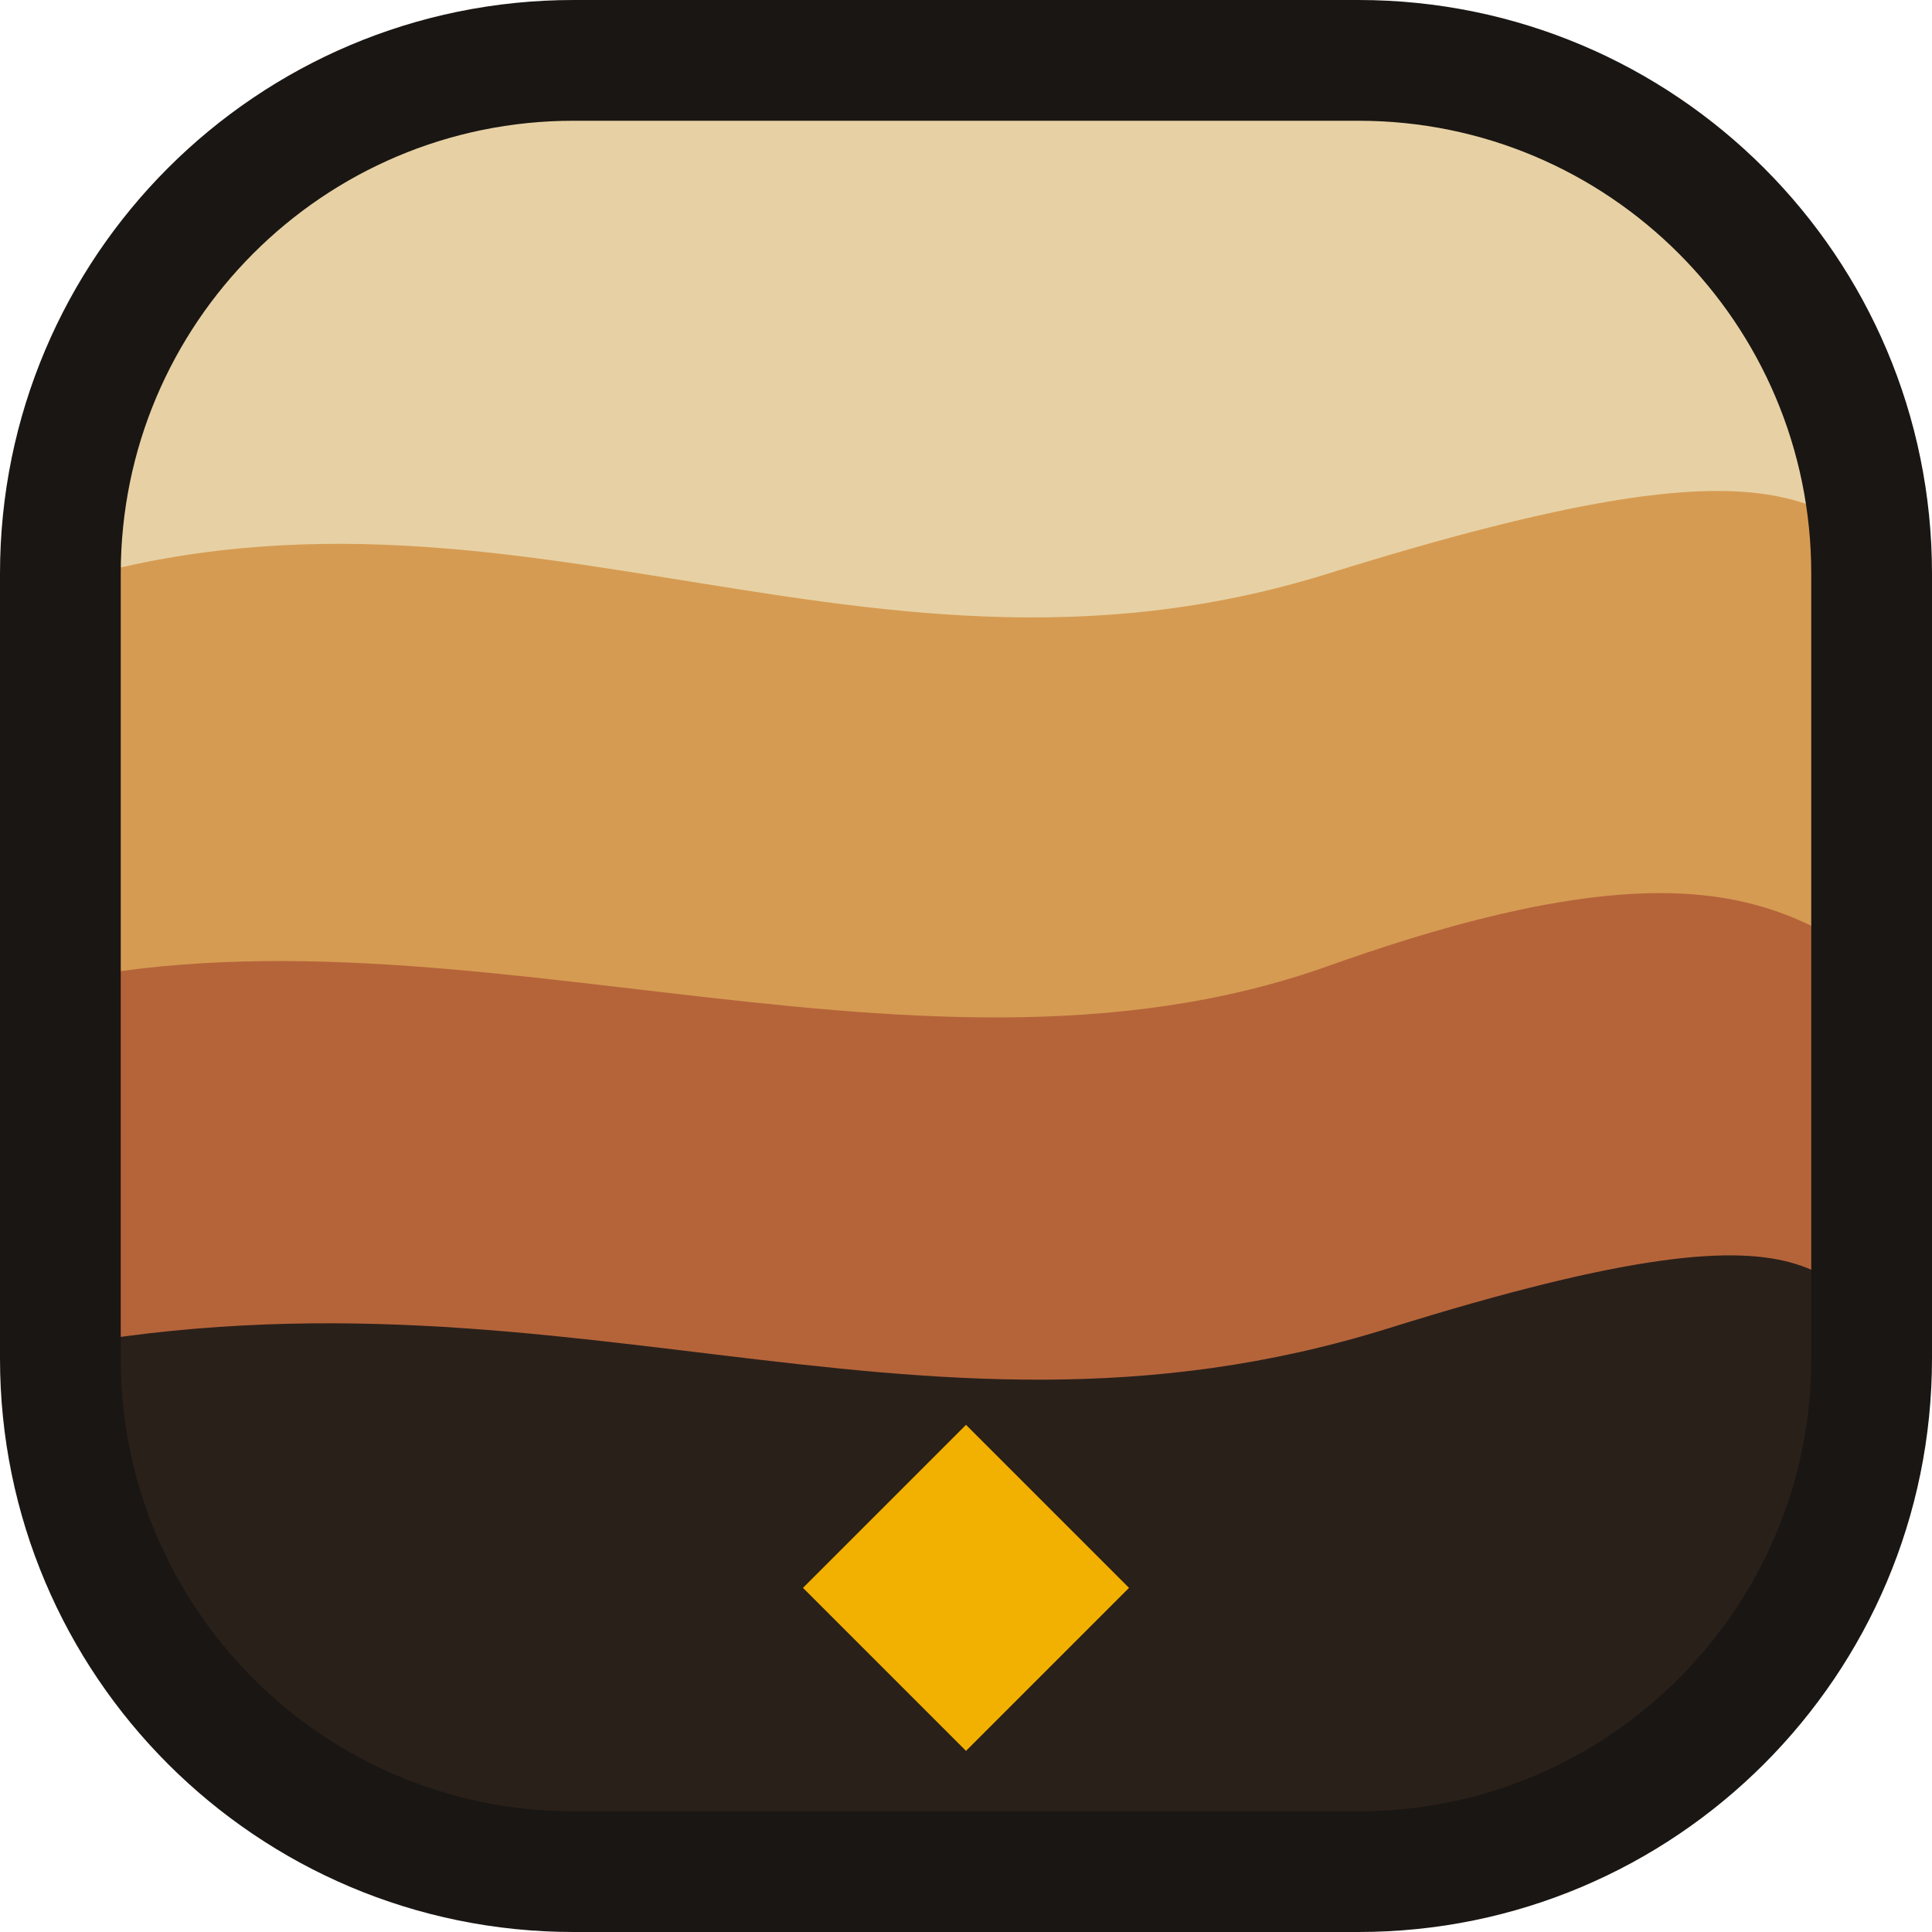
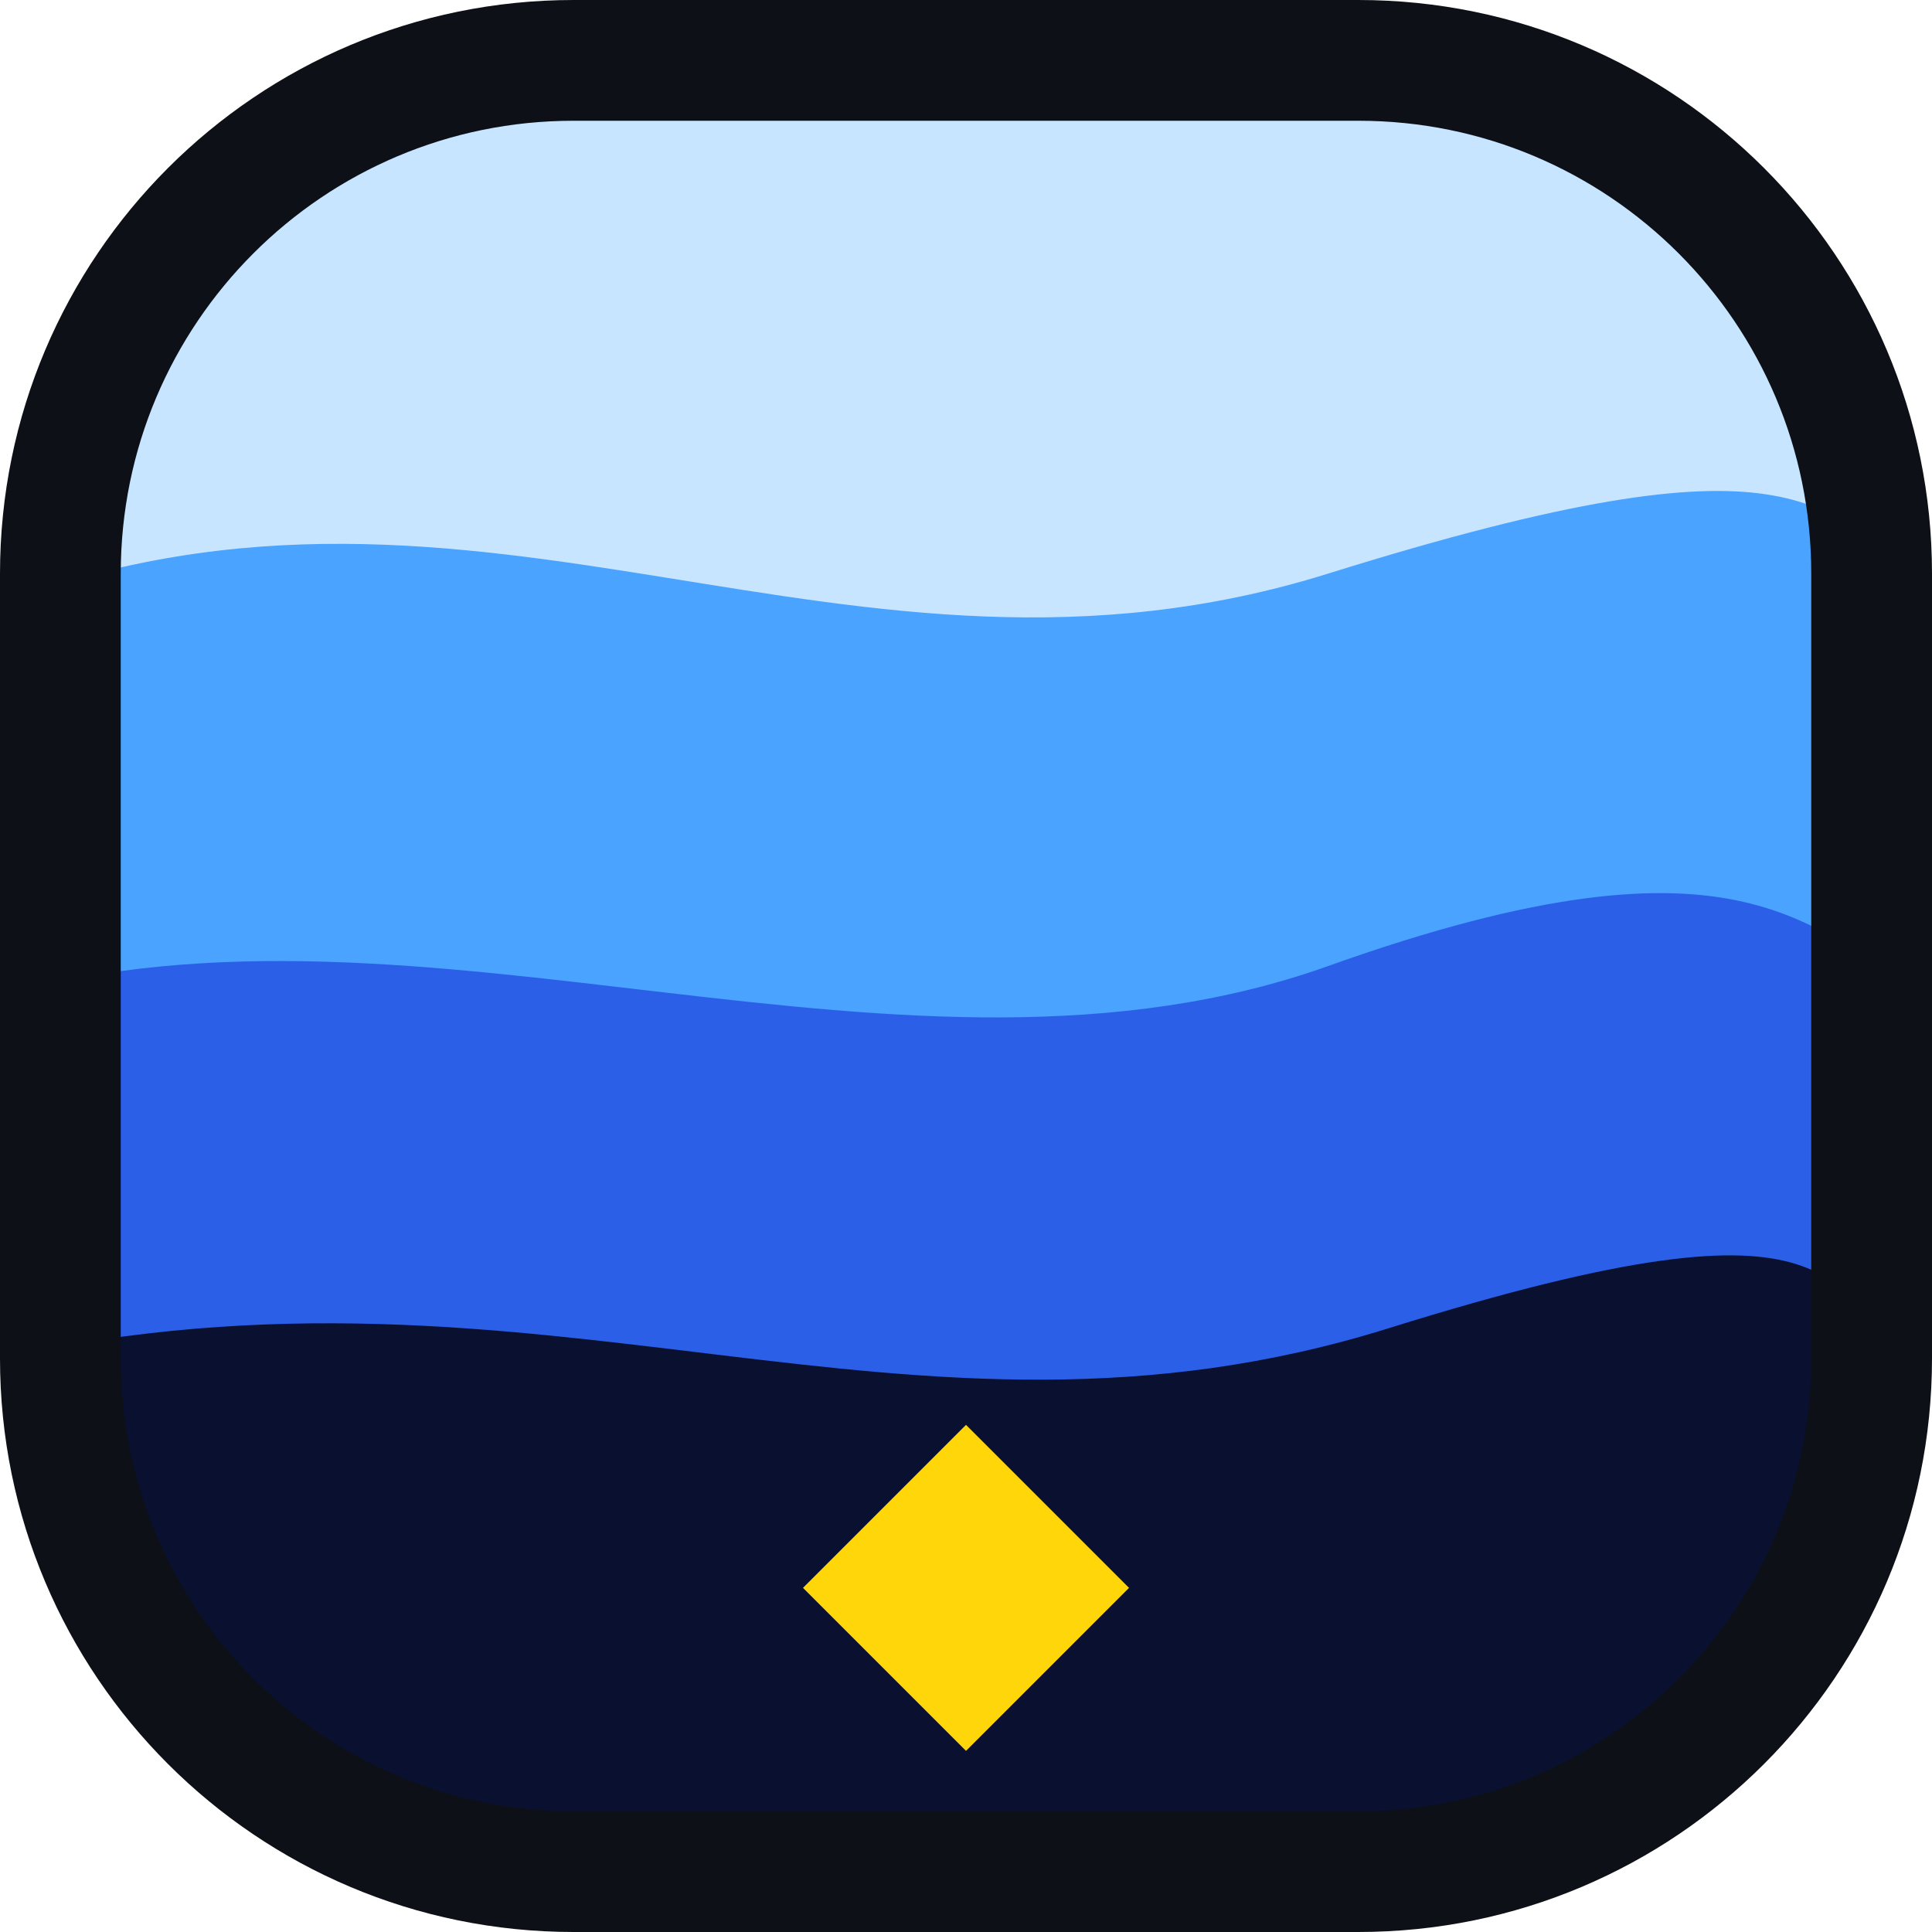
<svg xmlns="http://www.w3.org/2000/svg" viewBox="0 0 32 32">
  <defs>
    <clipPath id="c">
      <rect x="1" y="1" width="30" height="30" rx="8.5" />
    </clipPath>
  </defs>
  <g clip-path="url(#c)">
-     <rect width="32" height="32" fill="#e7d1a4" />
-     <path d="M0 10C8 7 14 12 22 9.5S30 8.5 32 9.5V32H0Z" fill="#d69b52" />
-     <path d="M0 16.5C7 14.5 15 18.5 22 16S30 15.5 32 16.5V32H0Z" fill="#b5643a" />
-     <path d="M0 22.5C9 20.5 15 24.5 23 22S30 21.5 32 22.5V32H0Z" fill="#2a201a" />
-     <path d="M16 23.6l2.7 2.7-2.7 2.7-2.7-2.7z" fill="#f2b100" />
+     <rect width="32" height="32" fill="#c7e5ff" />
+     <path d="M0 10C8 7 14 12 22 9.5S30 8.5 32 9.5V32H0Z" fill="#4aa3ff" />
+     <path d="M0 16.5C7 14.5 15 18.5 22 16S30 15.5 32 16.5V32H0Z" fill="#2b5fe8" />
+     <path d="M0 22.5C9 20.5 15 24.5 23 22S30 21.5 32 22.5V32H0Z" fill="#0a1030" />
+     <path d="M16 23.6l2.7 2.7-2.7 2.7-2.7-2.7z" fill="#ffd60a" />
  </g>
-   <rect x="1" y="1" width="30" height="30" rx="8.5" fill="none" stroke="#1a1613" stroke-width="2" />
+   <rect x="1" y="1" width="30" height="30" rx="8.5" fill="none" stroke="#0d1117" stroke-width="2" />
</svg>
